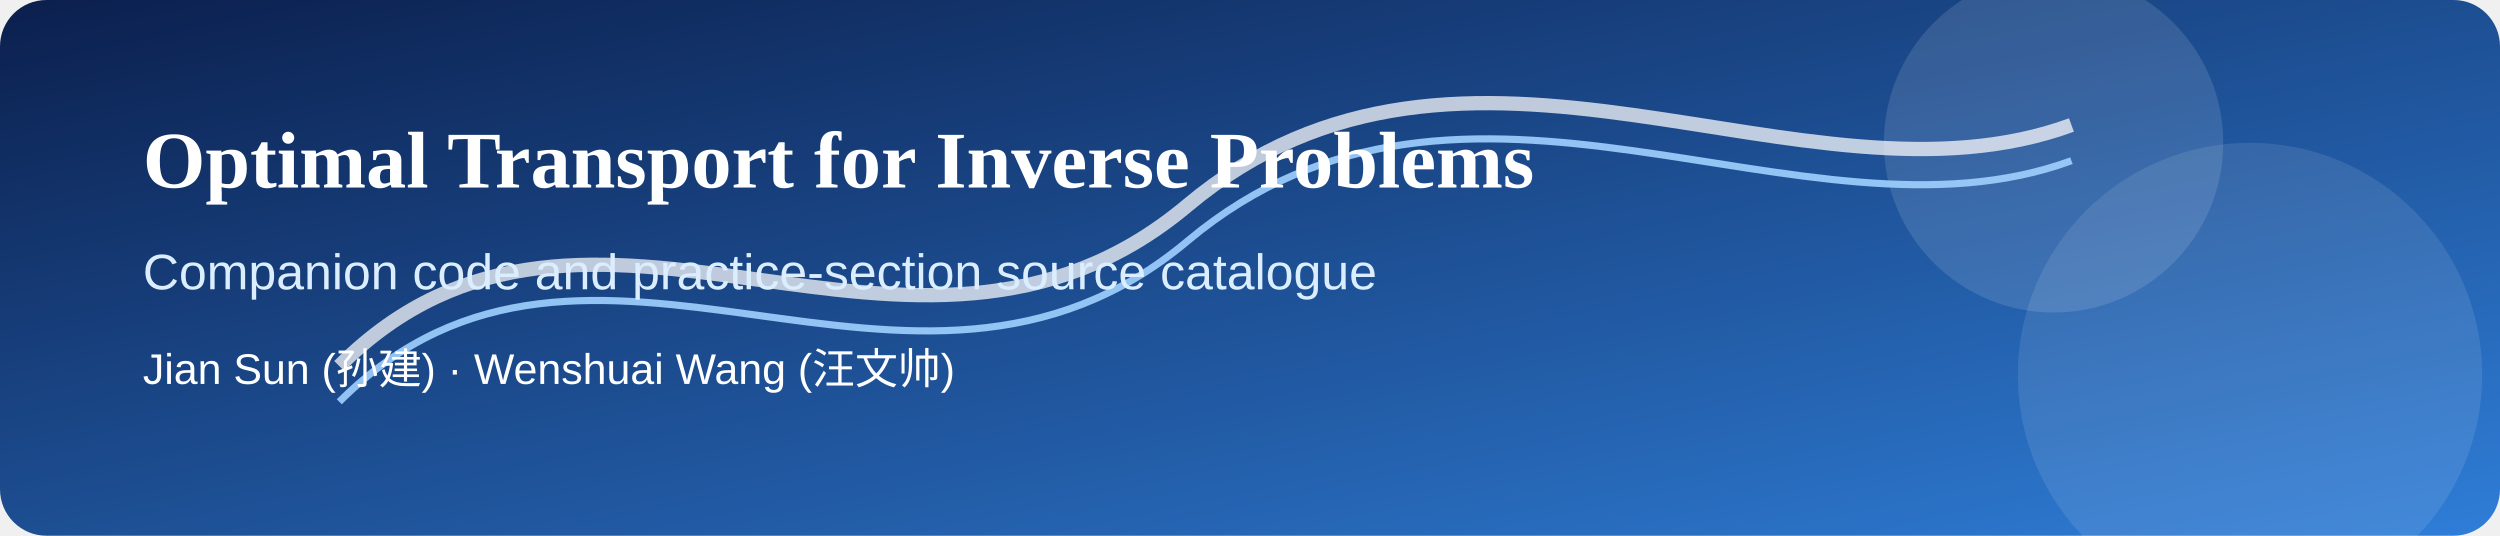
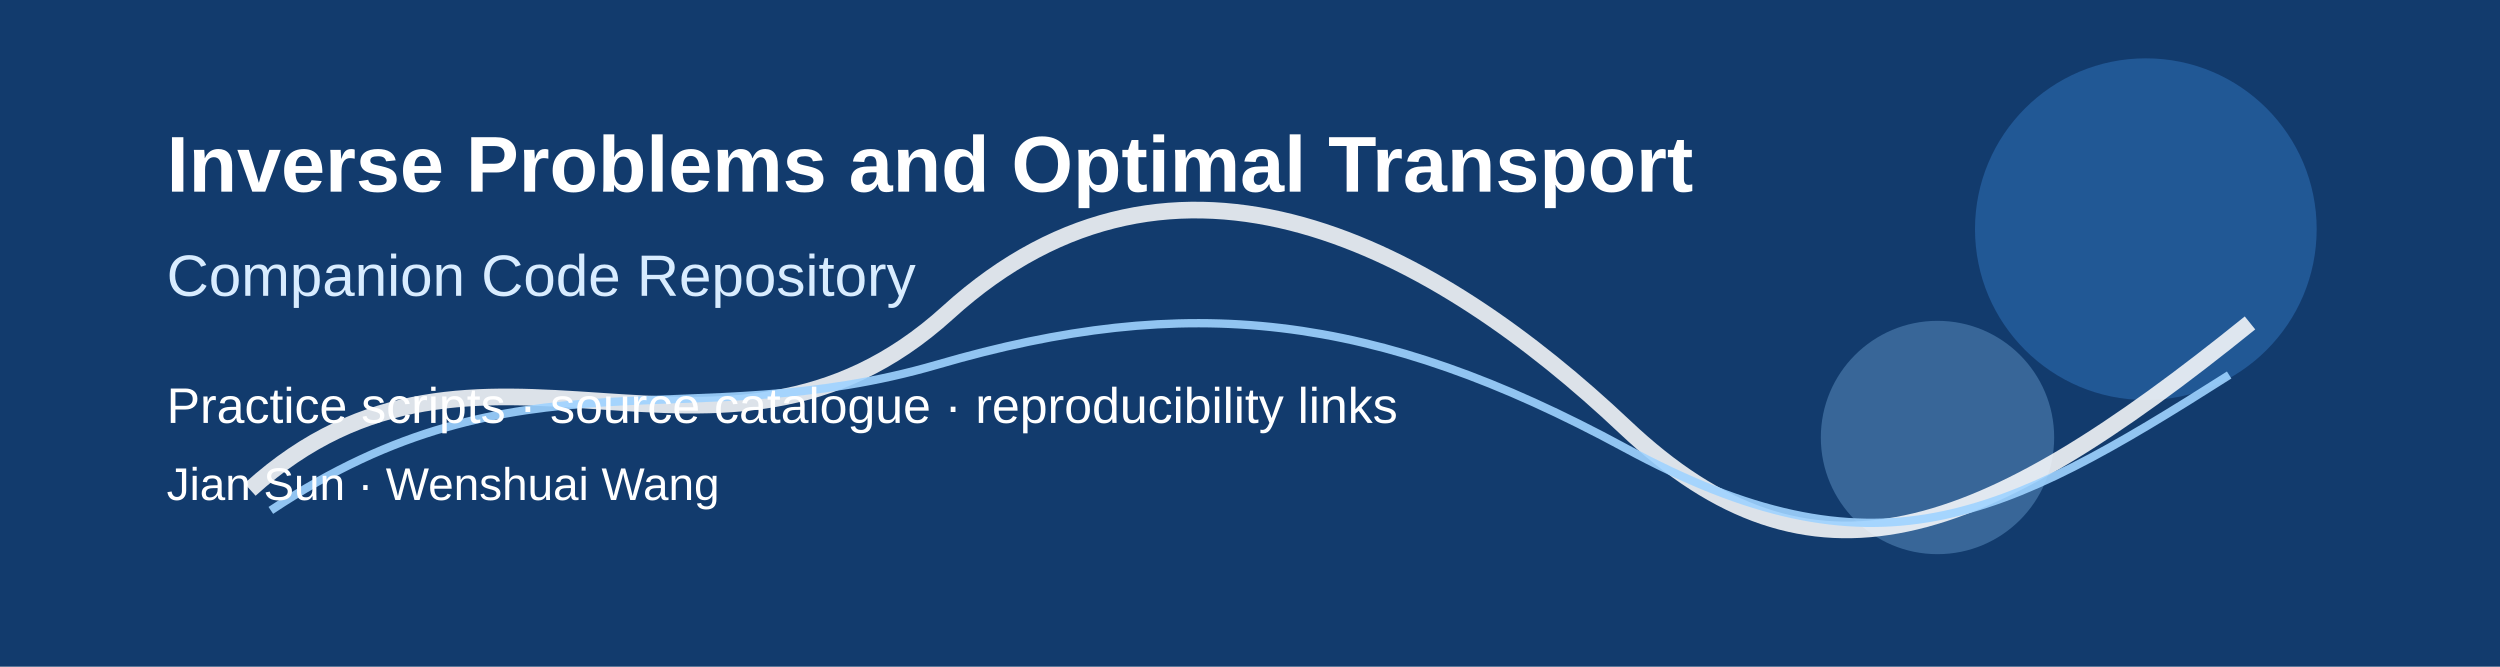
- <svg xmlns="http://www.w3.org/2000/svg" width="1400" height="300" viewBox="0 0 1400 300">
-   <defs>
-     <linearGradient id="g" x1="0" x2="1" y1="0" y2="1">
-       <stop offset="0" stop-color="#0b1f4d" />
-       <stop offset="1" stop-color="#2f7ed8" />
-     </linearGradient>
-   </defs>
-   <rect width="1400" height="300" rx="26" fill="url(#g)" />
-   <circle cx="1150" cy="80" r="95" fill="#ffffff" opacity="0.12" />
-   <circle cx="1260" cy="210" r="130" fill="#ffffff" opacity="0.10" />
-   <path d="M190 205 C330 65, 510 245, 665 115 S1010 125, 1160 70" fill="none" stroke="#ffffff" stroke-width="8" opacity="0.72" />
-   <path d="M190 225 C330 85, 510 265, 665 135 S1010 145, 1160 90" fill="none" stroke="#9ed0ff" stroke-width="4" opacity="0.9" />
-   <text x="80" y="105" fill="#ffffff" font-family="Times New Roman, serif" font-size="45" font-weight="700">Optimal Transport for Inverse Problems</text>
-   <text x="80" y="162" fill="#dbeeff" font-family="Arial, sans-serif" font-size="28">Companion code and practice-section source catalogue</text>
-   <text x="80" y="215" fill="#ffffff" font-family="Arial, sans-serif" font-size="24">Jian Sun (孙建) · Wenshuai Wang (汪文帅)</text>
+ <svg xmlns="http://www.w3.org/2000/svg" width="1200" height="320" viewBox="0 0 1200 320" role="img" aria-label="Inverse Problems and Optimal Transport companion code repository banner">
+   <rect width="1200" height="320" fill="#123b6d" />
+   <circle cx="1030" cy="110" r="82" fill="#2d6fb7" opacity="0.55" />
+   <circle cx="930" cy="210" r="56" fill="#7db7e8" opacity="0.35" />
+   <path d="M120 235 C230 135, 345 250, 455 150 S690 120, 780 205 S950 260, 1080 155" fill="none" stroke="#ffffff" stroke-width="8" opacity="0.85" />
+   <path d="M130 245 C250 165, 330 210, 450 175 S660 150, 780 215 S960 250, 1070 180" fill="none" stroke="#9fd3ff" stroke-width="4" opacity="0.9" />
+   <text x="80" y="92" fill="#ffffff" font-family="Arial, sans-serif" font-size="38" font-weight="700">Inverse Problems and Optimal Transport</text>
+   <text x="80" y="142" fill="#d8ecff" font-family="Arial, sans-serif" font-size="28">Companion Code Repository</text>
+   <text x="80" y="203" fill="#ffffff" font-family="Arial, sans-serif" font-size="24">Practice scripts · source catalogue · reproducibility links</text>
+   <text x="80" y="240" fill="#ffffff" font-family="Arial, sans-serif" font-size="22">Jian Sun · Wenshuai Wang</text>
</svg>
